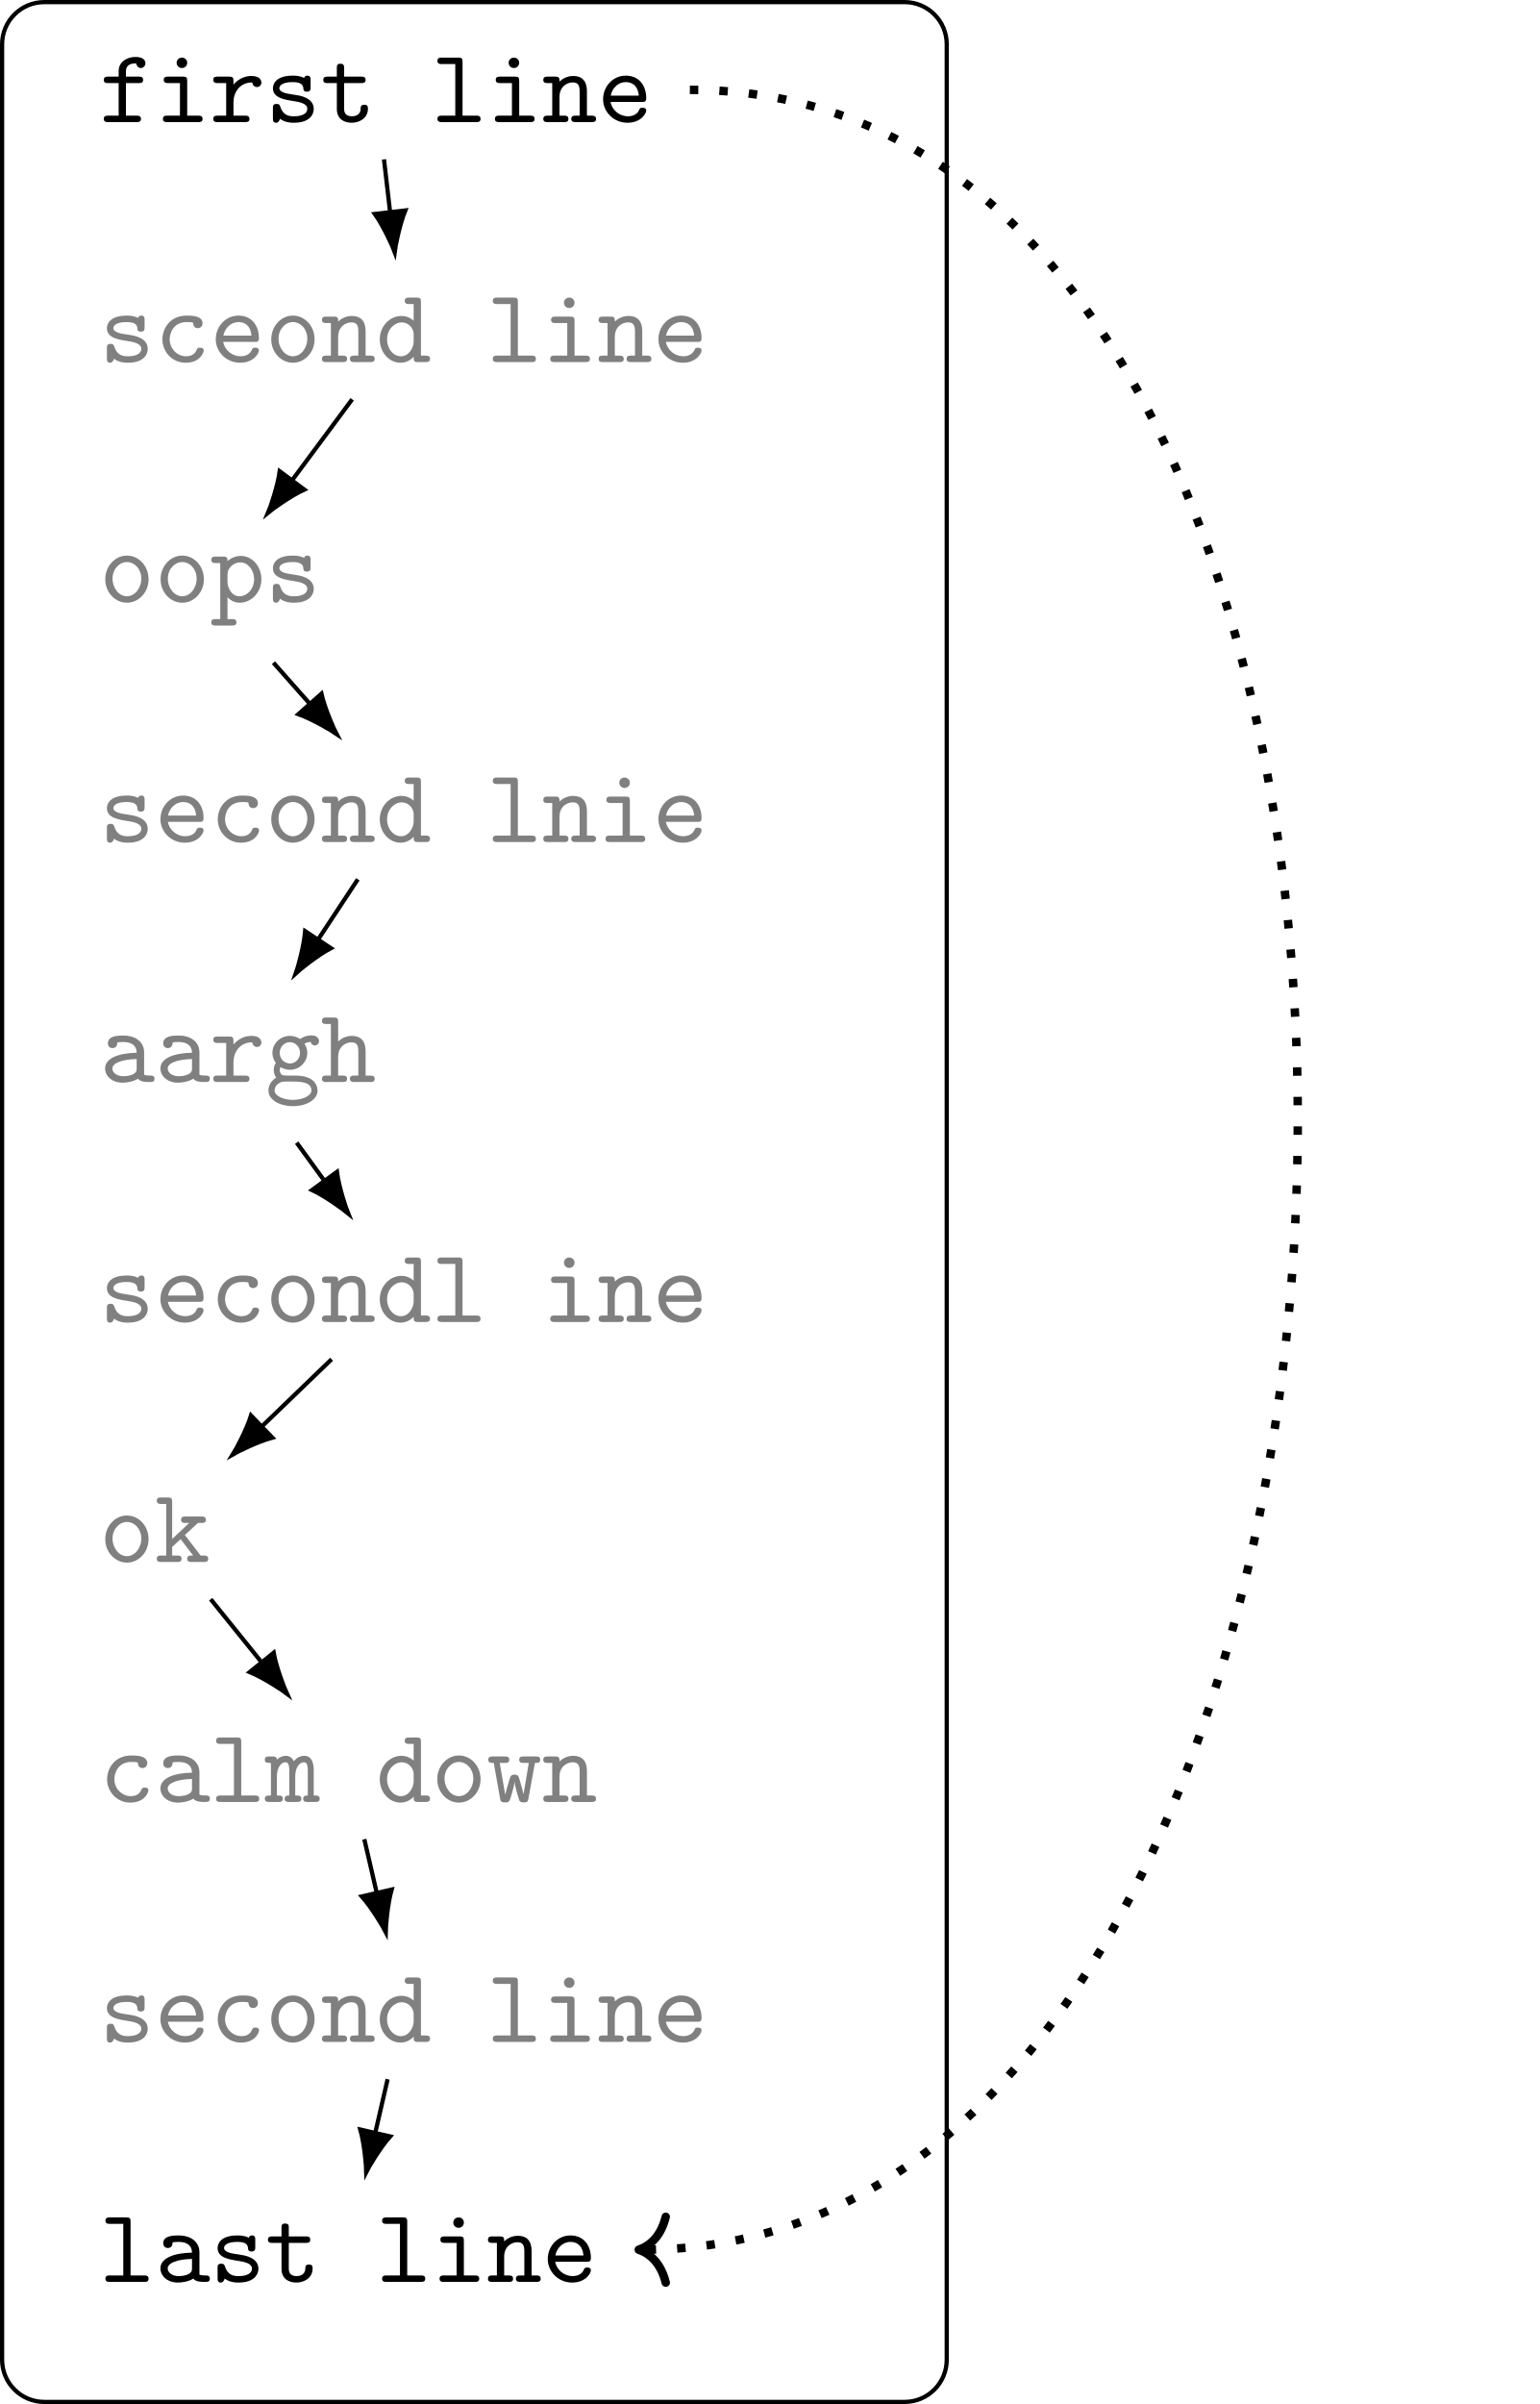
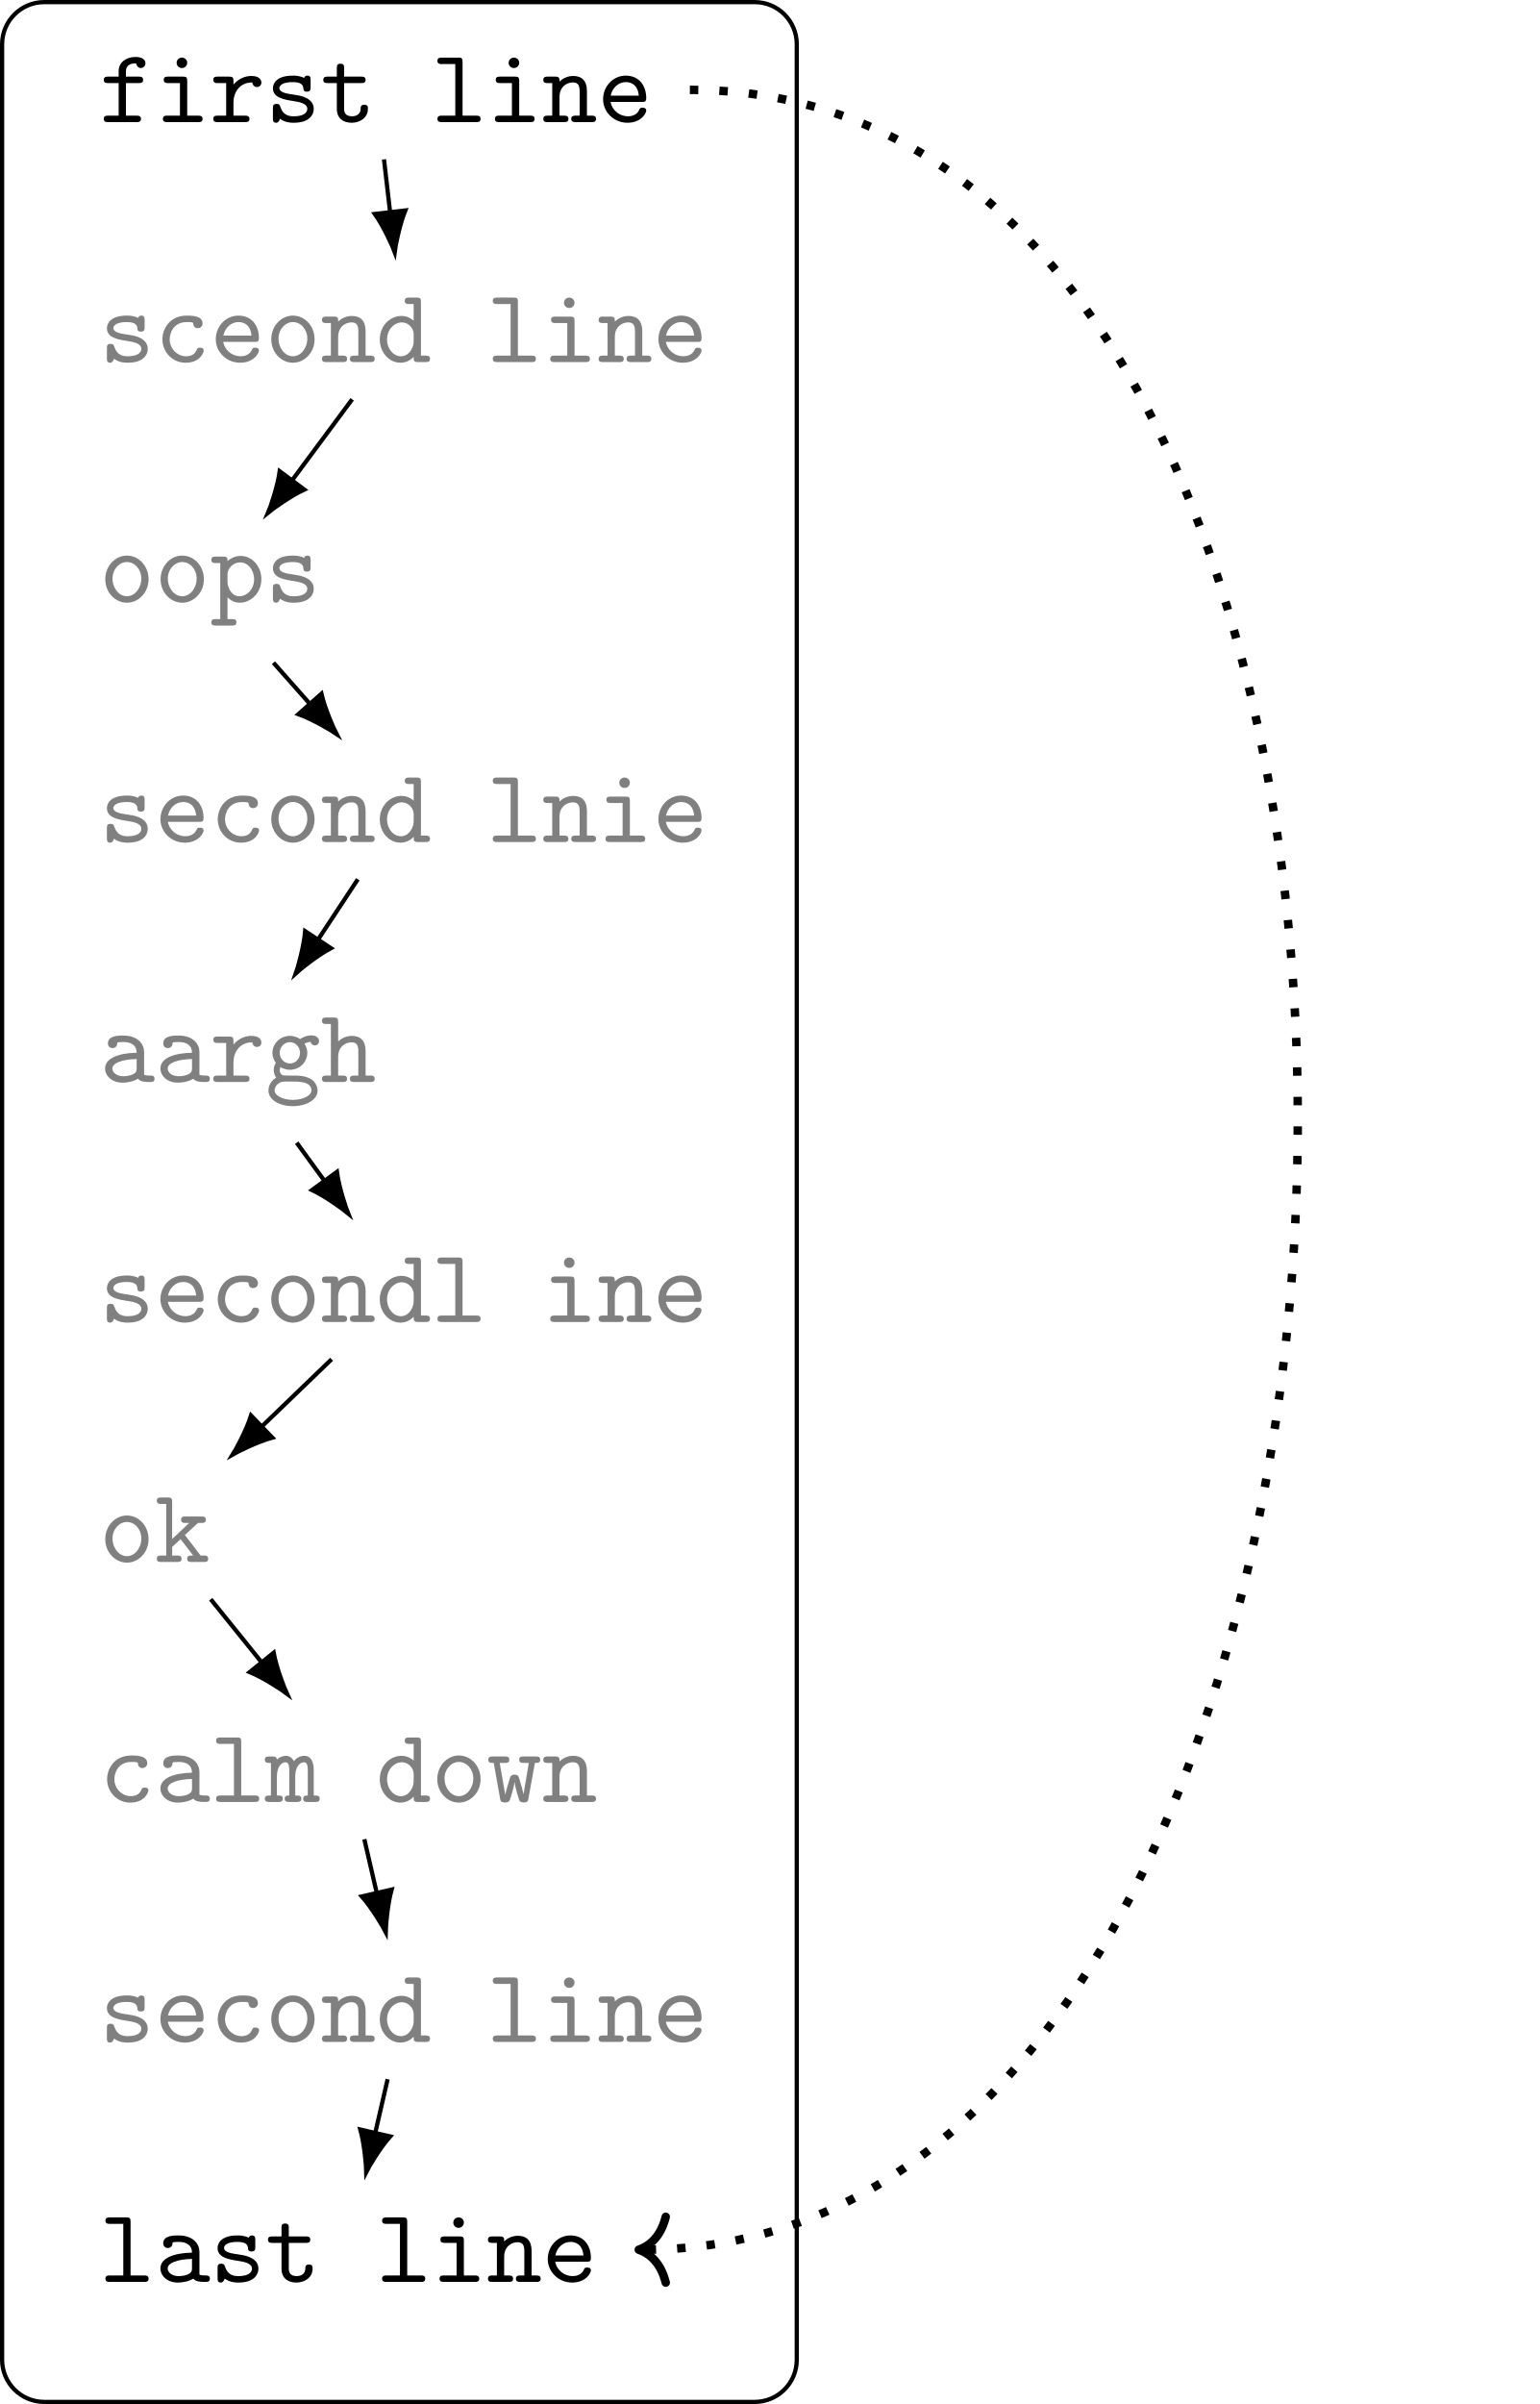
<svg xmlns="http://www.w3.org/2000/svg" xmlns:xlink="http://www.w3.org/1999/xlink" width="145.512pt" height="227.17pt" viewBox="0 0 145.512 227.17" version="1.1">
  <defs>
    <g>
      <symbol overflow="visible" id="glyph0-0">
        <path style="stroke:none;" d="" />
      </symbol>
      <symbol overflow="visible" id="glyph0-1">
        <path style="stroke:none;" d="M 2.516 -3.688 L 3.734 -3.688 C 3.891 -3.688 4.141 -3.688 4.141 -3.984 C 4.141 -4.297 3.891 -4.297 3.734 -4.297 L 2.516 -4.297 L 2.516 -4.766 C 2.516 -5.547 3.188 -5.547 3.484 -5.547 C 3.484 -5.5 3.578 -5.109 3.922 -5.109 C 4.125 -5.109 4.359 -5.281 4.359 -5.547 C 4.359 -6.156 3.562 -6.156 3.406 -6.156 C 2.609 -6.156 1.828 -5.688 1.828 -4.828 L 1.828 -4.297 L 0.844 -4.297 C 0.672 -4.297 0.422 -4.297 0.422 -3.984 C 0.422 -3.688 0.672 -3.688 0.828 -3.688 L 1.828 -3.688 L 1.828 -0.609 L 0.828 -0.609 C 0.672 -0.609 0.422 -0.609 0.422 -0.312 C 0.422 0 0.672 0 0.828 0 L 3.531 0 C 3.672 0 3.938 0 3.938 -0.297 C 3.938 -0.609 3.672 -0.609 3.531 -0.609 L 2.516 -0.609 Z M 2.516 -3.688 " />
      </symbol>
      <symbol overflow="visible" id="glyph0-2">
        <path style="stroke:none;" d="M 3.078 -3.891 C 3.078 -4.203 3.016 -4.297 2.688 -4.297 L 1.266 -4.297 C 1.109 -4.297 0.859 -4.297 0.859 -4 C 0.859 -3.688 1.109 -3.688 1.266 -3.688 L 2.391 -3.688 L 2.391 -0.609 L 1.188 -0.609 C 1.031 -0.609 0.781 -0.609 0.781 -0.297 C 0.781 0 1.031 0 1.188 0 L 4.125 0 C 4.281 0 4.531 0 4.531 -0.297 C 4.531 -0.609 4.281 -0.609 4.125 -0.609 L 3.078 -0.609 Z M 3.078 -5.609 C 3.078 -5.875 2.859 -6.094 2.578 -6.094 C 2.297 -6.094 2.078 -5.875 2.078 -5.609 C 2.078 -5.328 2.297 -5.109 2.578 -5.109 C 2.859 -5.109 3.078 -5.328 3.078 -5.609 Z M 3.078 -5.609 " />
      </symbol>
      <symbol overflow="visible" id="glyph0-3">
        <path style="stroke:none;" d="M 2.219 -1.859 C 2.219 -2.797 2.797 -3.75 4 -3.75 C 4.016 -3.516 4.188 -3.312 4.438 -3.312 C 4.656 -3.312 4.859 -3.469 4.859 -3.734 C 4.859 -3.938 4.734 -4.359 3.906 -4.359 C 3.406 -4.359 2.766 -4.172 2.219 -3.547 L 2.219 -3.891 C 2.219 -4.203 2.156 -4.297 1.812 -4.297 L 0.719 -4.297 C 0.562 -4.297 0.312 -4.297 0.312 -4 C 0.312 -3.688 0.562 -3.688 0.719 -3.688 L 1.531 -3.688 L 1.531 -0.609 L 0.719 -0.609 C 0.562 -0.609 0.312 -0.609 0.312 -0.312 C 0.312 0 0.562 0 0.719 0 L 3.312 0 C 3.469 0 3.734 0 3.734 -0.297 C 3.734 -0.609 3.469 -0.609 3.312 -0.609 L 2.219 -0.609 Z M 2.219 -1.859 " />
      </symbol>
      <symbol overflow="visible" id="glyph0-4">
        <path style="stroke:none;" d="M 2.969 -2.547 C 2.734 -2.578 2.547 -2.609 2.297 -2.656 C 2 -2.703 1.328 -2.828 1.328 -3.203 C 1.328 -3.469 1.641 -3.781 2.594 -3.781 C 3.422 -3.781 3.562 -3.484 3.594 -3.219 C 3.594 -3.047 3.625 -2.875 3.922 -2.875 C 4.281 -2.875 4.281 -3.094 4.281 -3.297 L 4.281 -3.984 C 4.281 -4.141 4.281 -4.391 3.984 -4.391 C 3.734 -4.391 3.703 -4.25 3.672 -4.172 C 3.234 -4.391 2.797 -4.391 2.609 -4.391 C 0.953 -4.391 0.719 -3.562 0.719 -3.203 C 0.719 -2.297 1.766 -2.125 2.688 -1.984 C 3.172 -1.906 3.969 -1.781 3.969 -1.25 C 3.969 -0.875 3.594 -0.547 2.688 -0.547 C 2.219 -0.547 1.672 -0.656 1.422 -1.438 C 1.359 -1.609 1.328 -1.719 1.062 -1.719 C 0.719 -1.719 0.719 -1.516 0.719 -1.312 L 0.719 -0.344 C 0.719 -0.188 0.719 0.062 1.016 0.062 C 1.109 0.062 1.266 0.047 1.391 -0.312 C 1.875 0.047 2.406 0.062 2.688 0.062 C 4.25 0.062 4.578 -0.766 4.578 -1.25 C 4.578 -2.281 3.297 -2.5 2.969 -2.547 Z M 2.969 -2.547 " />
      </symbol>
      <symbol overflow="visible" id="glyph0-5">
        <path style="stroke:none;" d="M 2.219 -3.688 L 3.844 -3.688 C 4 -3.688 4.25 -3.688 4.25 -3.984 C 4.25 -4.297 4 -4.297 3.844 -4.297 L 2.219 -4.297 L 2.219 -5.109 C 2.219 -5.297 2.219 -5.516 1.875 -5.516 C 1.531 -5.516 1.531 -5.312 1.531 -5.109 L 1.531 -4.297 L 0.656 -4.297 C 0.5 -4.297 0.25 -4.297 0.25 -3.984 C 0.25 -3.688 0.5 -3.688 0.641 -3.688 L 1.531 -3.688 L 1.531 -1.25 C 1.531 -0.297 2.203 0.062 2.938 0.062 C 3.672 0.062 4.469 -0.375 4.469 -1.25 C 4.469 -1.438 4.469 -1.641 4.125 -1.641 C 3.797 -1.641 3.781 -1.438 3.781 -1.266 C 3.781 -0.641 3.203 -0.547 2.984 -0.547 C 2.219 -0.547 2.219 -1.062 2.219 -1.312 Z M 2.219 -3.688 " />
      </symbol>
      <symbol overflow="visible" id="glyph0-6">
        <path style="stroke:none;" d="M 2.953 -5.688 C 2.953 -5.984 2.906 -6.094 2.562 -6.094 L 0.984 -6.094 C 0.828 -6.094 0.578 -6.094 0.578 -5.781 C 0.578 -5.484 0.844 -5.484 0.984 -5.484 L 2.266 -5.484 L 2.266 -0.609 L 0.984 -0.609 C 0.828 -0.609 0.578 -0.609 0.578 -0.297 C 0.578 0 0.844 0 0.984 0 L 4.25 0 C 4.406 0 4.656 0 4.656 -0.297 C 4.656 -0.609 4.422 -0.609 4.25 -0.609 L 2.953 -0.609 Z M 2.953 -5.688 " />
      </symbol>
      <symbol overflow="visible" id="glyph0-7">
        <path style="stroke:none;" d="M 1.656 -3.828 C 1.656 -4.141 1.656 -4.297 1.25 -4.297 L 0.531 -4.297 C 0.375 -4.297 0.125 -4.297 0.125 -3.984 C 0.125 -3.688 0.375 -3.688 0.516 -3.688 L 0.969 -3.688 L 0.969 -0.609 L 0.531 -0.609 C 0.375 -0.609 0.125 -0.609 0.125 -0.297 C 0.125 0 0.375 0 0.516 0 L 2.109 0 C 2.25 0 2.5 0 2.5 -0.297 C 2.5 -0.609 2.25 -0.609 2.094 -0.609 L 1.656 -0.609 L 1.656 -2.375 C 1.656 -3.375 2.391 -3.75 2.906 -3.75 C 3.422 -3.75 3.562 -3.469 3.562 -2.875 L 3.562 -0.609 L 3.188 -0.609 C 3.016 -0.609 2.766 -0.609 2.766 -0.297 C 2.766 0 3.047 0 3.188 0 L 4.703 0 C 4.844 0 5.109 0 5.109 -0.297 C 5.109 -0.609 4.859 -0.609 4.688 -0.609 L 4.25 -0.609 L 4.25 -2.922 C 4.25 -3.922 3.75 -4.359 2.953 -4.359 C 2.297 -4.359 1.844 -4.016 1.656 -3.828 Z M 1.656 -3.828 " />
      </symbol>
      <symbol overflow="visible" id="glyph0-8">
        <path style="stroke:none;" d="M 4.234 -1.906 C 4.438 -1.906 4.625 -1.906 4.625 -2.266 C 4.625 -3.406 3.984 -4.391 2.688 -4.391 C 1.5 -4.391 0.547 -3.391 0.547 -2.156 C 0.547 -0.953 1.562 0.062 2.844 0.062 C 4.156 0.062 4.625 -0.844 4.625 -1.094 C 4.625 -1.359 4.344 -1.359 4.281 -1.359 C 4.094 -1.359 4.016 -1.328 3.953 -1.141 C 3.734 -0.641 3.188 -0.547 2.906 -0.547 C 2.156 -0.547 1.422 -1.047 1.25 -1.906 Z M 1.266 -2.5 C 1.406 -3.234 2 -3.781 2.688 -3.781 C 3.203 -3.781 3.828 -3.531 3.922 -2.5 Z M 1.266 -2.5 " />
      </symbol>
      <symbol overflow="visible" id="glyph0-9">
        <path style="stroke:none;" d="M 4.641 -1.094 C 4.641 -1.359 4.359 -1.359 4.297 -1.359 C 4.141 -1.359 4.031 -1.344 3.969 -1.141 C 3.906 -1.016 3.719 -0.547 2.984 -0.547 C 2.141 -0.547 1.422 -1.25 1.422 -2.156 C 1.422 -2.625 1.688 -3.781 3.047 -3.781 C 3.25 -3.781 3.641 -3.781 3.641 -3.688 C 3.656 -3.344 3.844 -3.203 4.078 -3.203 C 4.312 -3.203 4.531 -3.375 4.531 -3.656 C 4.531 -4.391 3.484 -4.391 3.047 -4.391 C 1.328 -4.391 0.734 -3.031 0.734 -2.156 C 0.734 -0.953 1.672 0.062 2.922 0.062 C 4.312 0.062 4.641 -0.922 4.641 -1.094 Z M 4.641 -1.094 " />
      </symbol>
      <symbol overflow="visible" id="glyph0-10">
        <path style="stroke:none;" d="M 4.656 -2.156 C 4.656 -3.406 3.734 -4.391 2.609 -4.391 C 1.5 -4.391 0.562 -3.406 0.562 -2.156 C 0.562 -0.891 1.516 0.062 2.609 0.062 C 3.703 0.062 4.656 -0.891 4.656 -2.156 Z M 2.609 -0.547 C 1.875 -0.547 1.25 -1.297 1.25 -2.219 C 1.25 -3.125 1.906 -3.781 2.609 -3.781 C 3.328 -3.781 3.969 -3.125 3.969 -2.219 C 3.969 -1.297 3.344 -0.547 2.609 -0.547 Z M 2.609 -0.547 " />
      </symbol>
      <symbol overflow="visible" id="glyph0-11">
        <path style="stroke:none;" d="M 3.562 -0.5 C 3.562 -0.141 3.562 0 3.969 0 L 4.688 0 C 4.859 0 5.109 0 5.109 -0.312 C 5.109 -0.609 4.844 -0.609 4.703 -0.609 L 4.25 -0.609 L 4.25 -5.688 C 4.25 -5.984 4.203 -6.094 3.859 -6.094 L 3.125 -6.094 C 2.969 -6.094 2.719 -6.094 2.719 -5.781 C 2.719 -5.484 2.984 -5.484 3.125 -5.484 L 3.562 -5.484 L 3.562 -3.906 C 3.234 -4.203 2.828 -4.359 2.406 -4.359 C 1.312 -4.359 0.359 -3.406 0.359 -2.141 C 0.359 -0.906 1.25 0.062 2.312 0.062 C 2.875 0.062 3.297 -0.203 3.562 -0.5 Z M 3.562 -2.641 L 3.562 -1.938 C 3.562 -1.375 3.125 -0.547 2.359 -0.547 C 1.641 -0.547 1.047 -1.25 1.047 -2.141 C 1.047 -3.094 1.75 -3.75 2.438 -3.75 C 3.078 -3.75 3.562 -3.188 3.562 -2.641 Z M 3.562 -2.641 " />
      </symbol>
      <symbol overflow="visible" id="glyph0-12">
        <path style="stroke:none;" d="M 1.656 -2.625 C 1.656 -3.219 2.234 -3.75 2.859 -3.75 C 3.594 -3.75 4.172 -3.016 4.172 -2.156 C 4.172 -1.203 3.484 -0.547 2.781 -0.547 C 2 -0.547 1.656 -1.422 1.656 -1.906 Z M 1.656 -0.453 C 2.062 -0.031 2.5 0.062 2.812 0.062 C 3.891 0.062 4.859 -0.891 4.859 -2.156 C 4.859 -3.375 3.984 -4.359 2.922 -4.359 C 2.438 -4.359 2 -4.172 1.656 -3.875 C 1.656 -4.156 1.641 -4.297 1.25 -4.297 L 0.531 -4.297 C 0.375 -4.297 0.125 -4.297 0.125 -3.984 C 0.125 -3.688 0.375 -3.688 0.516 -3.688 L 0.969 -3.688 L 0.969 1.609 L 0.531 1.609 C 0.375 1.609 0.125 1.609 0.125 1.906 C 0.125 2.219 0.375 2.219 0.516 2.219 L 2.109 2.219 C 2.25 2.219 2.5 2.219 2.5 1.906 C 2.5 1.609 2.25 1.609 2.094 1.609 L 1.656 1.609 Z M 1.656 -0.453 " />
      </symbol>
      <symbol overflow="visible" id="glyph0-13">
        <path style="stroke:none;" d="M 3.656 -0.312 C 3.875 -0.016 4.344 0 4.719 0 C 5 0 5.219 0 5.219 -0.312 C 5.219 -0.609 4.969 -0.609 4.828 -0.609 C 4.406 -0.609 4.312 -0.656 4.234 -0.688 L 4.234 -2.844 C 4.234 -3.547 3.688 -4.391 2.25 -4.391 C 1.828 -4.391 0.812 -4.391 0.812 -3.656 C 0.812 -3.359 1.016 -3.203 1.25 -3.203 C 1.406 -3.203 1.688 -3.297 1.688 -3.656 C 1.688 -3.734 1.703 -3.75 1.906 -3.766 C 2.047 -3.781 2.172 -3.781 2.266 -3.781 C 3.016 -3.781 3.531 -3.469 3.531 -2.766 C 1.781 -2.734 0.547 -2.234 0.547 -1.281 C 0.547 -0.594 1.172 0.062 2.188 0.062 C 2.562 0.062 3.188 -0.016 3.656 -0.312 Z M 3.531 -2.172 L 3.531 -1.328 C 3.531 -1.109 3.531 -0.891 3.156 -0.719 C 2.797 -0.547 2.344 -0.547 2.266 -0.547 C 1.641 -0.547 1.234 -0.891 1.234 -1.281 C 1.234 -1.766 2.094 -2.141 3.531 -2.172 Z M 3.531 -2.172 " />
      </symbol>
      <symbol overflow="visible" id="glyph0-14">
        <path style="stroke:none;" d="M 2.328 -1.75 C 1.781 -1.75 1.359 -2.219 1.359 -2.75 C 1.359 -3.312 1.797 -3.766 2.328 -3.766 C 2.859 -3.766 3.281 -3.297 3.281 -2.766 C 3.281 -2.188 2.844 -1.75 2.328 -1.75 Z M 1.422 -1.406 C 1.453 -1.391 1.828 -1.156 2.328 -1.156 C 3.234 -1.156 3.969 -1.875 3.969 -2.766 C 3.969 -3.062 3.875 -3.344 3.703 -3.625 C 3.922 -3.75 4.156 -3.781 4.281 -3.797 C 4.344 -3.531 4.578 -3.453 4.672 -3.453 C 4.844 -3.453 5.078 -3.578 5.078 -3.875 C 5.078 -4.094 4.891 -4.406 4.344 -4.406 C 4.234 -4.406 3.75 -4.391 3.297 -4.062 C 3.125 -4.172 2.781 -4.359 2.328 -4.359 C 1.391 -4.359 0.672 -3.609 0.672 -2.766 C 0.672 -2.328 0.844 -2 1 -1.812 C 0.891 -1.656 0.797 -1.438 0.797 -1.141 C 0.797 -0.781 0.938 -0.531 1.031 -0.422 C 0.297 0.031 0.297 0.703 0.297 0.812 C 0.297 1.672 1.328 2.281 2.609 2.281 C 3.891 2.281 4.938 1.672 4.938 0.812 C 4.938 0.453 4.75 -0.047 4.25 -0.312 C 4.109 -0.391 3.703 -0.609 2.797 -0.609 L 2.109 -0.609 C 2.031 -0.609 1.891 -0.609 1.812 -0.625 C 1.672 -0.625 1.609 -0.625 1.484 -0.766 C 1.375 -0.906 1.359 -1.109 1.359 -1.125 C 1.359 -1.172 1.391 -1.312 1.422 -1.406 Z M 2.609 1.688 C 1.609 1.688 0.875 1.25 0.875 0.812 C 0.875 0.641 0.953 0.312 1.281 0.125 C 1.531 -0.047 1.609 -0.047 2.344 -0.047 C 3.234 -0.047 4.359 -0.047 4.359 0.812 C 4.359 1.25 3.609 1.688 2.609 1.688 Z M 2.609 1.688 " />
      </symbol>
      <symbol overflow="visible" id="glyph0-15">
        <path style="stroke:none;" d="M 4.25 -2.922 C 4.25 -3.922 3.75 -4.359 2.953 -4.359 C 2.297 -4.359 1.844 -4.016 1.656 -3.828 L 1.656 -5.688 C 1.656 -5.984 1.594 -6.094 1.25 -6.094 L 0.531 -6.094 C 0.375 -6.094 0.125 -6.094 0.125 -5.781 C 0.125 -5.484 0.375 -5.484 0.516 -5.484 L 0.969 -5.484 L 0.969 -0.609 L 0.531 -0.609 C 0.375 -0.609 0.125 -0.609 0.125 -0.297 C 0.125 0 0.375 0 0.516 0 L 2.109 0 C 2.25 0 2.5 0 2.5 -0.297 C 2.5 -0.609 2.25 -0.609 2.094 -0.609 L 1.656 -0.609 L 1.656 -2.375 C 1.656 -3.375 2.391 -3.75 2.906 -3.75 C 3.422 -3.75 3.562 -3.469 3.562 -2.875 L 3.562 -0.609 L 3.188 -0.609 C 3.016 -0.609 2.766 -0.609 2.766 -0.297 C 2.766 0 3.047 0 3.188 0 L 4.703 0 C 4.844 0 5.109 0 5.109 -0.297 C 5.109 -0.609 4.859 -0.609 4.688 -0.609 L 4.25 -0.609 Z M 4.25 -2.922 " />
      </symbol>
      <symbol overflow="visible" id="glyph0-16">
        <path style="stroke:none;" d="M 2.859 -2.547 L 4.094 -3.688 L 4.438 -3.688 C 4.578 -3.688 4.844 -3.688 4.844 -3.984 C 4.844 -4.297 4.578 -4.297 4.438 -4.297 L 2.906 -4.297 C 2.734 -4.297 2.5 -4.297 2.5 -3.984 C 2.5 -3.688 2.75 -3.688 2.906 -3.688 L 3.266 -3.688 L 1.656 -2.172 L 1.656 -5.688 C 1.656 -5.984 1.594 -6.094 1.25 -6.094 L 0.609 -6.094 C 0.453 -6.094 0.203 -6.094 0.203 -5.797 C 0.203 -5.484 0.453 -5.484 0.609 -5.484 L 1.094 -5.484 L 1.094 -0.609 L 0.609 -0.609 C 0.453 -0.609 0.203 -0.609 0.203 -0.312 C 0.203 0 0.453 0 0.609 0 L 2.141 0 C 2.297 0 2.547 0 2.547 -0.297 C 2.547 -0.609 2.297 -0.609 2.141 -0.609 L 1.656 -0.609 L 1.656 -1.422 L 2.453 -2.156 L 3.641 -0.609 C 3.281 -0.609 3.078 -0.609 3.078 -0.297 C 3.078 0 3.328 0 3.484 0 L 4.656 0 C 4.812 0 5.062 0 5.062 -0.297 C 5.062 -0.609 4.812 -0.609 4.656 -0.609 L 4.344 -0.609 Z M 2.859 -2.547 " />
      </symbol>
      <symbol overflow="visible" id="glyph0-17">
        <path style="stroke:none;" d="M 1.094 -4 C 1.062 -4.297 0.875 -4.297 0.688 -4.297 L 0.375 -4.297 C 0.219 -4.297 -0.047 -4.297 -0.047 -4 C -0.047 -3.688 0.172 -3.688 0.531 -3.688 L 0.531 -0.609 C 0.172 -0.609 -0.047 -0.609 -0.047 -0.297 C -0.047 0 0.234 0 0.375 0 L 1.25 0 C 1.391 0 1.656 0 1.656 -0.297 C 1.656 -0.609 1.453 -0.609 1.094 -0.609 L 1.094 -2.391 C 1.094 -3.281 1.5 -3.75 1.906 -3.75 C 2.141 -3.75 2.266 -3.578 2.266 -2.938 L 2.266 -0.609 C 2.078 -0.609 1.828 -0.609 1.828 -0.297 C 1.828 0 2.109 0 2.25 0 L 2.984 0 C 3.141 0 3.406 0 3.406 -0.297 C 3.406 -0.609 3.188 -0.609 2.828 -0.609 L 2.828 -2.391 C 2.828 -3.281 3.234 -3.75 3.656 -3.75 C 3.875 -3.75 4.016 -3.578 4.016 -2.938 L 4.016 -0.609 C 3.828 -0.609 3.578 -0.609 3.578 -0.297 C 3.578 0 3.844 0 3.984 0 L 4.734 0 C 4.891 0 5.141 0 5.141 -0.297 C 5.141 -0.609 4.938 -0.609 4.578 -0.609 L 4.578 -3.016 C 4.578 -3.219 4.578 -4.359 3.688 -4.359 C 3.391 -4.359 2.984 -4.234 2.703 -3.844 C 2.547 -4.172 2.266 -4.359 1.938 -4.359 C 1.625 -4.359 1.328 -4.219 1.094 -4 Z M 1.094 -4 " />
      </symbol>
      <symbol overflow="visible" id="glyph0-18">
        <path style="stroke:none;" d="M 4.562 -3.688 C 4.859 -3.688 5.062 -3.688 5.062 -4 C 5.062 -4.297 4.828 -4.297 4.641 -4.297 L 3.5 -4.297 C 3.312 -4.297 3.078 -4.297 3.078 -4 C 3.078 -3.688 3.312 -3.688 3.5 -3.688 L 3.984 -3.688 L 3.484 -0.719 C 3.438 -0.984 3.312 -1.438 3.188 -1.844 C 3.016 -2.469 2.984 -2.578 2.625 -2.578 C 2.531 -2.578 2.344 -2.578 2.234 -2.359 C 2.203 -2.297 1.797 -0.922 1.766 -0.719 L 1.75 -0.719 L 1.234 -3.688 L 1.719 -3.688 C 1.906 -3.688 2.141 -3.688 2.141 -3.984 C 2.141 -4.297 1.906 -4.297 1.719 -4.297 L 0.578 -4.297 C 0.406 -4.297 0.156 -4.297 0.156 -4 C 0.156 -3.688 0.375 -3.688 0.672 -3.688 L 1.266 -0.344 C 1.312 -0.109 1.328 0.047 1.734 0.047 C 2.141 0.047 2.156 -0.047 2.344 -0.656 C 2.594 -1.531 2.609 -1.672 2.625 -1.891 L 2.641 -1.891 C 2.688 -1.375 3.062 -0.203 3.094 -0.125 C 3.219 0.047 3.406 0.047 3.516 0.047 C 3.891 0.047 3.922 -0.125 3.953 -0.344 Z M 4.562 -3.688 " />
      </symbol>
    </g>
    <clipPath id="clip1">
-       <path d="M 0 0 L 96 0 L 96 227.172 L 0 227.172 Z M 0 0 " />
+       <path d="M 0 0 L 81 0 L 81 227.172 L 0 227.172 Z M 0 0 " />
    </clipPath>
  </defs>
  <g id="surface1">
    <g style="fill:rgb(0%,0%,0%);fill-opacity:1;">
      <use xlink:href="#glyph0-1" x="9.388" y="11.538" />
      <use xlink:href="#glyph0-2" x="14.618" y="11.538" />
      <use xlink:href="#glyph0-3" x="19.849" y="11.538" />
      <use xlink:href="#glyph0-4" x="25.079" y="11.538" />
      <use xlink:href="#glyph0-5" x="30.309" y="11.538" />
    </g>
    <g style="fill:rgb(0%,0%,0%);fill-opacity:1;">
      <use xlink:href="#glyph0-6" x="40.77" y="11.538" />
      <use xlink:href="#glyph0-2" x="46.001" y="11.538" />
      <use xlink:href="#glyph0-7" x="51.231" y="11.538" />
      <use xlink:href="#glyph0-8" x="56.461" y="11.538" />
    </g>
    <g style="fill:rgb(50%,50%,50%);fill-opacity:1;">
      <use xlink:href="#glyph0-4" x="9.388" y="34.215" />
      <use xlink:href="#glyph0-9" x="14.618" y="34.215" />
      <use xlink:href="#glyph0-8" x="19.849" y="34.215" />
      <use xlink:href="#glyph0-10" x="25.079" y="34.215" />
      <use xlink:href="#glyph0-7" x="30.309" y="34.215" />
      <use xlink:href="#glyph0-11" x="35.54" y="34.215" />
    </g>
    <g style="fill:rgb(50%,50%,50%);fill-opacity:1;">
      <use xlink:href="#glyph0-6" x="46.001" y="34.215" />
      <use xlink:href="#glyph0-2" x="51.231" y="34.215" />
      <use xlink:href="#glyph0-7" x="56.461" y="34.215" />
      <use xlink:href="#glyph0-8" x="61.692" y="34.215" />
    </g>
    <g style="fill:rgb(50%,50%,50%);fill-opacity:1;">
      <use xlink:href="#glyph0-10" x="9.388" y="56.892" />
      <use xlink:href="#glyph0-10" x="14.618" y="56.892" />
      <use xlink:href="#glyph0-12" x="19.849" y="56.892" />
      <use xlink:href="#glyph0-4" x="25.079" y="56.892" />
    </g>
    <g style="fill:rgb(50%,50%,50%);fill-opacity:1;">
      <use xlink:href="#glyph0-4" x="9.388" y="79.569" />
      <use xlink:href="#glyph0-8" x="14.618" y="79.569" />
      <use xlink:href="#glyph0-9" x="19.849" y="79.569" />
      <use xlink:href="#glyph0-10" x="25.079" y="79.569" />
      <use xlink:href="#glyph0-7" x="30.309" y="79.569" />
      <use xlink:href="#glyph0-11" x="35.54" y="79.569" />
    </g>
    <g style="fill:rgb(50%,50%,50%);fill-opacity:1;">
      <use xlink:href="#glyph0-6" x="46.001" y="79.569" />
      <use xlink:href="#glyph0-7" x="51.231" y="79.569" />
      <use xlink:href="#glyph0-2" x="56.461" y="79.569" />
      <use xlink:href="#glyph0-8" x="61.692" y="79.569" />
    </g>
    <g style="fill:rgb(50%,50%,50%);fill-opacity:1;">
      <use xlink:href="#glyph0-13" x="9.388" y="102.246" />
      <use xlink:href="#glyph0-13" x="14.618" y="102.246" />
      <use xlink:href="#glyph0-3" x="19.849" y="102.246" />
      <use xlink:href="#glyph0-14" x="25.079" y="102.246" />
      <use xlink:href="#glyph0-15" x="30.309" y="102.246" />
    </g>
    <g style="fill:rgb(50%,50%,50%);fill-opacity:1;">
      <use xlink:href="#glyph0-4" x="9.388" y="124.923" />
      <use xlink:href="#glyph0-8" x="14.618" y="124.923" />
      <use xlink:href="#glyph0-9" x="19.849" y="124.923" />
      <use xlink:href="#glyph0-10" x="25.079" y="124.923" />
      <use xlink:href="#glyph0-7" x="30.309" y="124.923" />
      <use xlink:href="#glyph0-11" x="35.54" y="124.923" />
      <use xlink:href="#glyph0-6" x="40.77" y="124.923" />
    </g>
    <g style="fill:rgb(50%,50%,50%);fill-opacity:1;">
      <use xlink:href="#glyph0-2" x="51.231" y="124.923" />
      <use xlink:href="#glyph0-7" x="56.461" y="124.923" />
      <use xlink:href="#glyph0-8" x="61.692" y="124.923" />
    </g>
    <g style="fill:rgb(50%,50%,50%);fill-opacity:1;">
      <use xlink:href="#glyph0-10" x="9.388" y="147.601" />
      <use xlink:href="#glyph0-16" x="14.618" y="147.601" />
    </g>
    <g style="fill:rgb(50%,50%,50%);fill-opacity:1;">
      <use xlink:href="#glyph0-9" x="9.388" y="170.278" />
      <use xlink:href="#glyph0-13" x="14.618" y="170.278" />
      <use xlink:href="#glyph0-6" x="19.849" y="170.278" />
      <use xlink:href="#glyph0-17" x="25.079" y="170.278" />
    </g>
    <g style="fill:rgb(50%,50%,50%);fill-opacity:1;">
      <use xlink:href="#glyph0-11" x="35.54" y="170.278" />
      <use xlink:href="#glyph0-10" x="40.77" y="170.278" />
      <use xlink:href="#glyph0-18" x="46.001" y="170.278" />
      <use xlink:href="#glyph0-7" x="51.231" y="170.278" />
    </g>
    <g style="fill:rgb(50%,50%,50%);fill-opacity:1;">
      <use xlink:href="#glyph0-4" x="9.388" y="192.955" />
      <use xlink:href="#glyph0-8" x="14.618" y="192.955" />
      <use xlink:href="#glyph0-9" x="19.849" y="192.955" />
      <use xlink:href="#glyph0-10" x="25.079" y="192.955" />
      <use xlink:href="#glyph0-7" x="30.309" y="192.955" />
      <use xlink:href="#glyph0-11" x="35.54" y="192.955" />
    </g>
    <g style="fill:rgb(50%,50%,50%);fill-opacity:1;">
      <use xlink:href="#glyph0-6" x="46.001" y="192.955" />
      <use xlink:href="#glyph0-2" x="51.231" y="192.955" />
      <use xlink:href="#glyph0-7" x="56.461" y="192.955" />
      <use xlink:href="#glyph0-8" x="61.692" y="192.955" />
    </g>
    <g style="fill:rgb(0%,0%,0%);fill-opacity:1;">
      <use xlink:href="#glyph0-6" x="9.388" y="215.632" />
      <use xlink:href="#glyph0-13" x="14.618" y="215.632" />
      <use xlink:href="#glyph0-4" x="19.849" y="215.632" />
      <use xlink:href="#glyph0-5" x="25.079" y="215.632" />
    </g>
    <g style="fill:rgb(0%,0%,0%);fill-opacity:1;">
      <use xlink:href="#glyph0-6" x="35.54" y="215.632" />
      <use xlink:href="#glyph0-2" x="40.77" y="215.632" />
      <use xlink:href="#glyph0-7" x="46.001" y="215.632" />
      <use xlink:href="#glyph0-8" x="51.231" y="215.632" />
    </g>
    <path style="fill:none;stroke-width:0.399;stroke-linecap:butt;stroke-linejoin:miter;stroke:rgb(0%,0%,0%);stroke-opacity:1;stroke-miterlimit:10;" d="M 36.098 -14.86 L 36.676 -19.852 " transform="matrix(1,0,0,-1,0.199,0.199)" />
    <path style="fill-rule:nonzero;fill:rgb(0%,0%,0%);fill-opacity:1;stroke-width:0.399;stroke-linecap:butt;stroke-linejoin:miter;stroke:rgb(0%,0%,0%);stroke-opacity:1;stroke-miterlimit:10;" d="M 3.76 0.001 C 3.298 0.113 1.269 0.752 0.001 1.448 L 0.001 -1.448 C 1.268 -0.75 3.299 -0.111 3.76 0.001 Z M 3.76 0.001 " transform="matrix(0.11464,0.994,0.994,-0.11464,36.87313,20.05162)" />
    <path style="fill:none;stroke-width:0.399;stroke-linecap:butt;stroke-linejoin:miter;stroke:rgb(0%,0%,0%);stroke-opacity:1;stroke-miterlimit:10;" d="M 33.09 -37.535 L 27.403 -45.199 " transform="matrix(1,0,0,-1,0.199,0.199)" />
    <path style="fill-rule:nonzero;fill:rgb(0%,0%,0%);fill-opacity:1;stroke-width:0.399;stroke-linecap:butt;stroke-linejoin:miter;stroke:rgb(0%,0%,0%);stroke-opacity:1;stroke-miterlimit:10;" d="M 3.761 -0.002 C 3.298 0.112 1.27 0.75 0 1.446 L -0.002 -1.447 C 1.27 -0.751 3.298 -0.111 3.761 -0.002 Z M 3.761 -0.002 " transform="matrix(-0.59622,0.80383,0.80383,0.59622,27.60311,45.39944)" />
    <path style="fill:none;stroke-width:0.399;stroke-linecap:butt;stroke-linejoin:miter;stroke:rgb(0%,0%,0%);stroke-opacity:1;stroke-miterlimit:10;" d="M 25.649 -62.426 L 29.098 -66.321 " transform="matrix(1,0,0,-1,0.199,0.199)" />
    <path style="fill-rule:nonzero;fill:rgb(0%,0%,0%);fill-opacity:1;stroke-width:0.399;stroke-linecap:butt;stroke-linejoin:miter;stroke:rgb(0%,0%,0%);stroke-opacity:1;stroke-miterlimit:10;" d="M 3.76 0.001 C 3.298 0.113 1.267 0.752 -0 1.448 L 0.001 -1.447 C 1.267 -0.752 3.301 -0.113 3.76 0.001 Z M 3.76 0.001 " transform="matrix(0.66498,0.75072,0.75072,-0.66498,29.296,66.52148)" />
    <path style="fill:none;stroke-width:0.399;stroke-linecap:butt;stroke-linejoin:miter;stroke:rgb(0%,0%,0%);stroke-opacity:1;stroke-miterlimit:10;" d="M 33.625 -82.891 L 29.86 -88.598 " transform="matrix(1,0,0,-1,0.199,0.199)" />
    <path style="fill-rule:nonzero;fill:rgb(0%,0%,0%);fill-opacity:1;stroke-width:0.399;stroke-linecap:butt;stroke-linejoin:miter;stroke:rgb(0%,0%,0%);stroke-opacity:1;stroke-miterlimit:10;" d="M 3.759 0 C 3.299 0.112 1.269 0.752 -0 1.448 L -0.001 -1.446 C 1.27 -0.752 3.298 -0.113 3.759 0 Z M 3.759 0 " transform="matrix(-0.55318,0.83844,0.83844,0.55318,30.0597,88.79693)" />
    <path style="fill:none;stroke-width:0.399;stroke-linecap:butt;stroke-linejoin:miter;stroke:rgb(0%,0%,0%);stroke-opacity:1;stroke-miterlimit:10;" d="M 27.844 -107.781 L 30.477 -111.399 " transform="matrix(1,0,0,-1,0.199,0.199)" />
    <path style="fill-rule:nonzero;fill:rgb(0%,0%,0%);fill-opacity:1;stroke-width:0.399;stroke-linecap:butt;stroke-linejoin:miter;stroke:rgb(0%,0%,0%);stroke-opacity:1;stroke-miterlimit:10;" d="M 3.761 0.002 C 3.298 0.113 1.269 0.752 -0.002 1.446 L -0 -1.448 C 1.269 -0.75 3.3 -0.115 3.761 0.002 Z M 3.761 0.002 " transform="matrix(0.59056,0.81152,0.81152,-0.59056,30.67549,111.5977)" />
    <path style="fill:none;stroke-width:0.399;stroke-linecap:butt;stroke-linejoin:miter;stroke:rgb(0%,0%,0%);stroke-opacity:1;stroke-miterlimit:10;" d="M 31.145 -128.246 L 24.539 -134.61 " transform="matrix(1,0,0,-1,0.199,0.199)" />
    <path style="fill-rule:nonzero;fill:rgb(0%,0%,0%);fill-opacity:1;stroke-width:0.399;stroke-linecap:butt;stroke-linejoin:miter;stroke:rgb(0%,0%,0%);stroke-opacity:1;stroke-miterlimit:10;" d="M 3.76 -0.001 C 3.3 0.112 1.27 0.752 -0.001 1.446 L 0.001 -1.447 C 1.267 -0.751 3.299 -0.114 3.76 -0.001 Z M 3.76 -0.001 " transform="matrix(-0.72139,0.69502,0.69502,0.72139,24.73687,134.8091)" />
    <path style="fill:none;stroke-width:0.399;stroke-linecap:butt;stroke-linejoin:miter;stroke:rgb(0%,0%,0%);stroke-opacity:1;stroke-miterlimit:10;" d="M 19.719 -150.922 L 24.539 -156.895 " transform="matrix(1,0,0,-1,0.199,0.199)" />
    <path style="fill-rule:nonzero;fill:rgb(0%,0%,0%);fill-opacity:1;stroke-width:0.399;stroke-linecap:butt;stroke-linejoin:miter;stroke:rgb(0%,0%,0%);stroke-opacity:1;stroke-miterlimit:10;" d="M 3.763 -0 C 3.299 0.114 1.269 0.753 -0.001 1.448 L -0 -1.445 C 1.269 -0.753 3.301 -0.113 3.763 -0 Z M 3.763 -0 " transform="matrix(0.63039,0.78085,0.78085,-0.63039,24.73754,157.0932)" />
    <path style="fill:none;stroke-width:0.399;stroke-linecap:butt;stroke-linejoin:miter;stroke:rgb(0%,0%,0%);stroke-opacity:1;stroke-miterlimit:10;" d="M 34.239 -173.602 L 35.414 -178.684 " transform="matrix(1,0,0,-1,0.199,0.199)" />
    <path style="fill-rule:nonzero;fill:rgb(0%,0%,0%);fill-opacity:1;stroke-width:0.399;stroke-linecap:butt;stroke-linejoin:miter;stroke:rgb(0%,0%,0%);stroke-opacity:1;stroke-miterlimit:10;" d="M 3.76 0 C 3.301 0.114 1.267 0.752 0 1.445 L -0.001 -1.445 C 1.269 -0.752 3.3 -0.114 3.76 0 Z M 3.76 0 " transform="matrix(0.2248,0.97455,0.97455,-0.2248,35.61141,178.883)" />
    <path style="fill:none;stroke-width:0.399;stroke-linecap:butt;stroke-linejoin:miter;stroke:rgb(0%,0%,0%);stroke-opacity:1;stroke-miterlimit:10;" d="M 36.442 -196.278 L 35.27 -201.36 " transform="matrix(1,0,0,-1,0.199,0.199)" />
    <path style="fill-rule:nonzero;fill:rgb(0%,0%,0%);fill-opacity:1;stroke-width:0.399;stroke-linecap:butt;stroke-linejoin:miter;stroke:rgb(0%,0%,0%);stroke-opacity:1;stroke-miterlimit:10;" d="M 3.761 0.002 C 3.299 0.111 1.267 0.753 0.001 1.447 L -0.001 -1.447 C 1.269 -0.75 3.299 -0.113 3.761 0.002 Z M 3.761 0.002 " transform="matrix(-0.2248,0.97455,0.97455,0.2248,35.46897,201.5605)" />
    <g clip-path="url(#clip1)" clip-rule="nonzero">
-       <path style="fill:none;stroke-width:0.399;stroke-linecap:butt;stroke-linejoin:miter;stroke:rgb(0%,0%,0%);stroke-opacity:1;stroke-miterlimit:10;" d="M 0 -3.985 L 0 -222.789 C 0 -224.988 1.785 -226.774 3.985 -226.774 L 85.309 -226.774 C 87.508 -226.774 89.293 -224.988 89.293 -222.789 L 89.293 -3.985 C 89.293 -1.785 87.508 -0 85.309 -0 L 3.985 -0 C 1.785 -0 0 -1.785 0 -3.985 Z M 0 -3.985 " transform="matrix(1,0,0,-1,0.199,0.199)" />
+       <path style="fill:none;stroke-width:0.399;stroke-linecap:butt;stroke-linejoin:miter;stroke:rgb(0%,0%,0%);stroke-opacity:1;stroke-miterlimit:10;" d="M 0 -3.985 L 0 -222.789 C 0 -224.988 1.785 -226.774 3.985 -226.774 L 71.133 -226.774 C 73.336 -226.774 75.117 -224.988 75.117 -222.789 L 75.117 -3.985 C 75.117 -1.785 73.336 -0 71.133 -0 L 3.985 -0 C 1.785 -0 0 -1.785 0 -3.985 Z M 0 -3.985 " transform="matrix(1,0,0,-1,0.199,0.199)" />
    </g>
    <path style="fill:none;stroke-width:0.797;stroke-linecap:butt;stroke-linejoin:miter;stroke:rgb(0%,0%,0%);stroke-opacity:1;stroke-dasharray:0.797,1.993;stroke-miterlimit:10;" d="M 65.012 -8.293 C 144.914 -8.293 139.684 -212.391 60.578 -212.391 " transform="matrix(1,0,0,-1,0.199,0.199)" />
    <path style="fill:none;stroke-width:0.797;stroke-linecap:round;stroke-linejoin:round;stroke:rgb(0%,0%,0%);stroke-opacity:1;stroke-miterlimit:10;" d="M -2.55 3.112 C -2.085 1.245 -1.046 0.362 0.001 -0.001 C -1.046 -0.364 -2.085 -1.243 -2.55 -3.11 " transform="matrix(-1,0,0,1,60.38014,212.5907)" />
  </g>
</svg>
